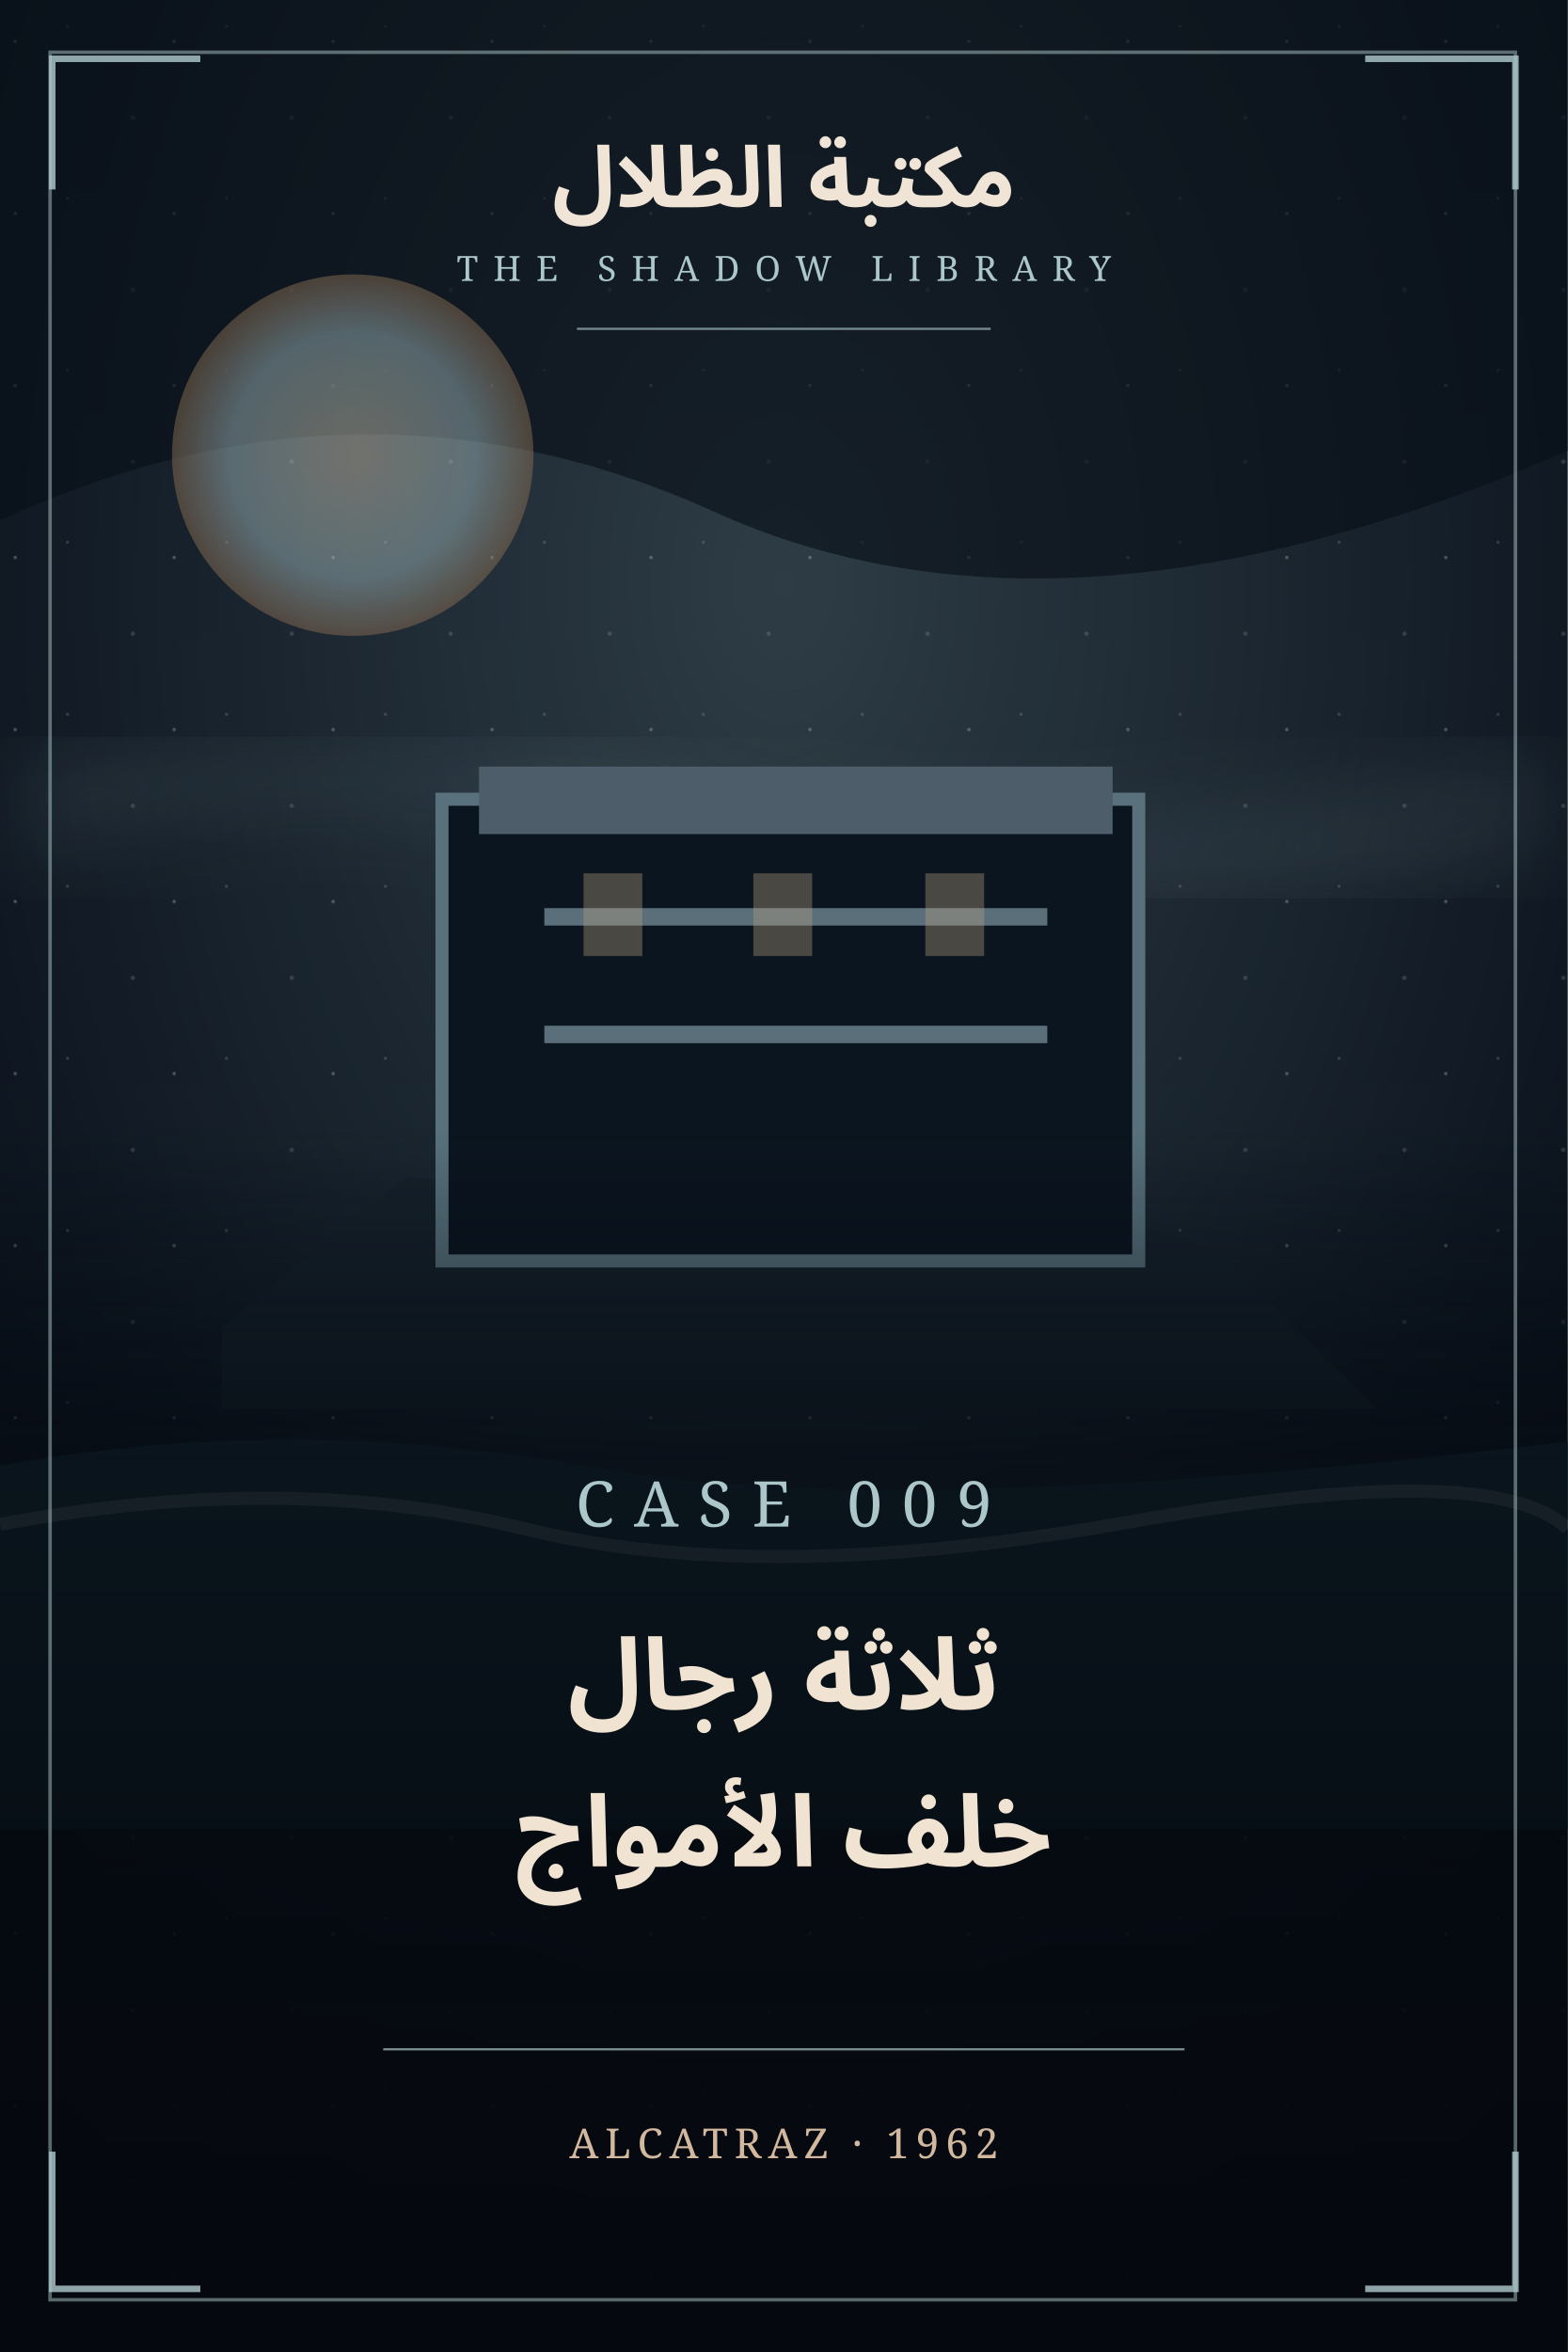
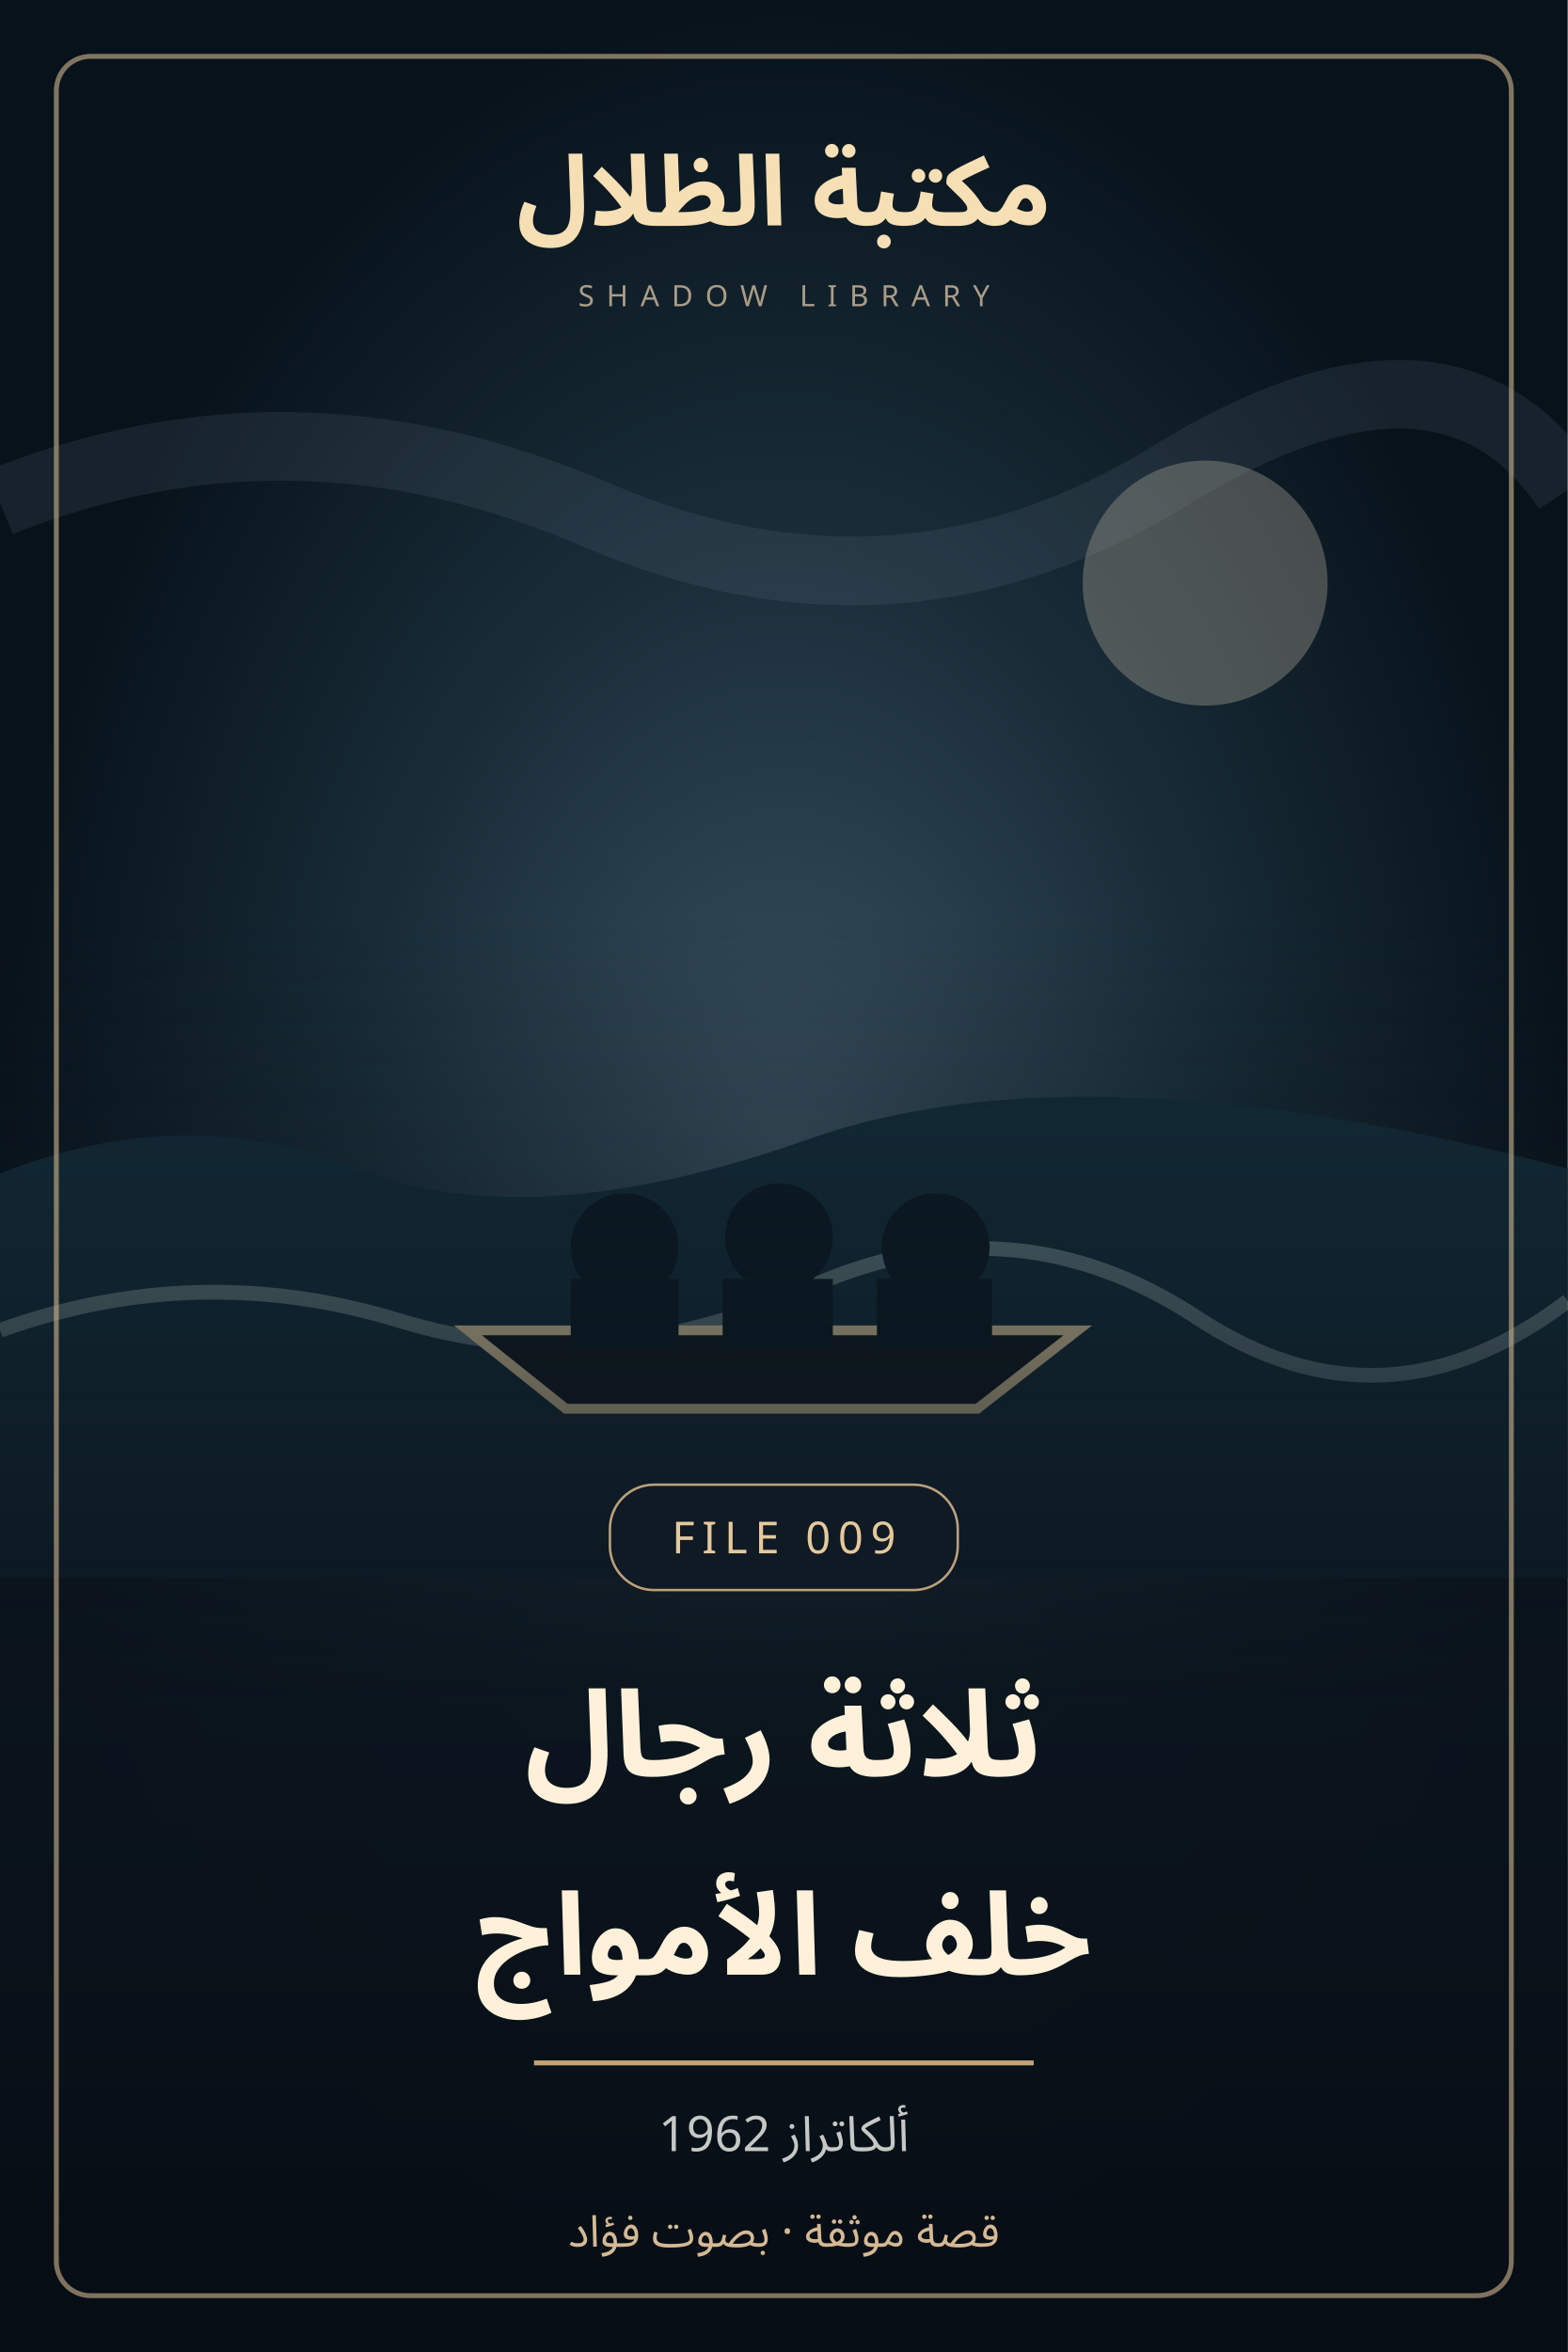
- <svg xmlns="http://www.w3.org/2000/svg" width="720" height="1080" viewBox="0 0 720 1080" role="img" aria-label="ثلاثة رجال خلف الأمواج">
+ <svg xmlns="http://www.w3.org/2000/svg" width="640" height="960" viewBox="0 0 640 960" role="img" aria-label="ثلاثة رجال خلف الأمواج">
  <defs>
-     <radialGradient id="sky" cx=".5" cy=".25" r=".8">
-       <stop stop-color="#31414a" />
-       <stop offset=".65" stop-color="#101923" />
-       <stop offset="1" stop-color="#070b12" />
+     <radialGradient id="bg">
+       <stop stop-color="#3b5260" />
+       <stop offset=".55" stop-color="#182c38" />
+       <stop offset="1" stop-color="#08121b" />
    </radialGradient>
-     <linearGradient id="vignette" x1="0" y1="0" x2="0" y2="1">
-       <stop stop-color="#000610" stop-opacity=".08" />
-       <stop offset=".48" stop-color="#000610" stop-opacity=".06" />
-       <stop offset=".62" stop-color="#050a11" stop-opacity=".75" />
-       <stop offset="1" stop-color="#05080e" />
+     <linearGradient id="fade" x1="0" y1="0" x2="0" y2="1">
+       <stop stop-color="#0b141d" stop-opacity="0" />
+       <stop offset=".55" stop-color="#0b141d" stop-opacity=".94" />
+       <stop offset="1" stop-color="#060d14" />
    </linearGradient>
-     <radialGradient id="moon">
-       <stop stop-color="#ded1b8" />
-       <stop offset=".68" stop-color="#acc7ca" />
-       <stop offset="1" stop-color="#987859" />
-     </radialGradient>
-     <pattern id="grain" width="73" height="79" patternUnits="userSpaceOnUse">
-       <circle cx="7" cy="19" r=".8" fill="#ffffff" opacity=".25" />
-       <circle cx="61" cy="54" r="1" fill="#ffffff" opacity=".15" />
-       <circle cx="31" cy="12" r=".7" fill="#ffffff" opacity=".17" />
-     </pattern>
-     <filter id="blur">
-       <feGaussianBlur stdDeviation="21" />
-     </filter>
  </defs>
-   <rect width="720" height="1080" fill="url(#sky)" />
-   <rect width="720" height="1080" fill="url(#grain)" />
-   <path d="M0 239Q167 162 328 235T720 207V0H0Z" fill="#081017" opacity=".64" />
-   <circle cx="162" cy="209" r="83" fill="url(#moon)" opacity=".48" />
-   <path d="M0 376Q159 313 296 377T720 364" fill="none" stroke="#acc7ca" stroke-width="43" opacity=".12" filter="url(#blur)" />
-   <path d="M0 673Q133 649 273 674T720 662V840H0Z" fill="#17313c" />
-   <path d="M102 609L187 540L304 556L420 527L559 574L632 647H102Z" fill="#17232c" />
-   <path d="M203 539V367h320v212H203Z" fill="#0c1620" stroke="#5e7984" stroke-width="6" />
-   <path d="M220 352h291v31H220Z" fill="#526470" />
-   <path d="M250 421h231m-231 54h231" stroke="#607681" stroke-width="8" />
-   <g fill="#c5b08a" opacity=".36">
-     <rect x="268" y="401" width="27" height="38" />
-     <rect x="346" y="401" width="27" height="38" />
-     <rect x="425" y="401" width="27" height="38" />
+   <rect width="640" height="960" fill="url(#bg)" />
+   <circle cx="492" cy="238" r="50" fill="#e1d4b8" opacity=".28" />
+   <path d="M0 205Q120 157 243 210T478 194T640 200" stroke="#899da8" stroke-width="28" opacity=".12" fill="none" />
+   <path d="M0 479Q75 449 146 477T330 465T640 477V644H0Z" fill="#132d39" />
+   <path d="M0 543Q81 514 163 539T329 526T489 538T640 531" stroke="#b1c3c4" opacity=".45" fill="none" stroke-width="6" />
+   <path d="M191 543H440L399 575H231Z" fill="#101920" stroke="#dcc99d" stroke-width="4" />
+   <g fill="#0b1a23">
+     <circle cx="255" cy="509" r="22" />
+     <path d="M233 522h44v28h-44z" />
+     <circle cx="318" cy="505" r="22" />
+     <path d="M295 522h45v28h-45z" />
+     <circle cx="382" cy="509" r="22" />
+     <path d="M358 522h47v28h-47z" />
  </g>
-   <path d="M0 700Q132 675 241 702T518 699T720 702" fill="none" stroke="#abbabc" stroke-width="6" opacity=".36" />
-   <rect x="0" y="0" width="720" height="1080" fill="url(#vignette)" />
-   <path d="M24 87V27H92M627 27H696V87M24 988v63h68m535 0h69v-63" fill="none" stroke="#acc7ca" stroke-width="3" opacity=".82" />
-   <rect x="23" y="24" width="673" height="1032" fill="none" stroke="#acc7ca" stroke-width="1.6" opacity=".5" />
-   <text x="360" y="95" font-size="39" font-family="Tahoma,'Noto Sans Arabic',sans-serif" font-weight="700" text-anchor="middle" direction="rtl" fill="#efe4d5">مكتبة الظلال</text>
-   <text x="360" y="129" font-size="16" text-anchor="middle" font-family="serif" letter-spacing="7" fill="#acc7ca">THE SHADOW LIBRARY</text>
-   <line x1="265" y1="151" x2="455" y2="151" stroke="#acc7ca" opacity=".65" />
-   <text x="360" y="701" text-anchor="middle" font-family="serif" font-size="29" letter-spacing="9" fill="#acc7ca">CASE 009</text>
-   <text x="360" y="785" font-family="Tahoma,'Noto Sans Arabic',sans-serif" font-size="46" font-weight="800" text-anchor="middle" direction="rtl" fill="#f1e3d1">ثلاثة رجال</text>
-   <text x="360" y="857" font-family="Tahoma,'Noto Sans Arabic',sans-serif" font-size="46" font-weight="800" text-anchor="middle" direction="rtl" fill="#f1e3d1">خلف الأمواج</text>
-   <line x1="176" x2="544" y1="941" y2="941" stroke="#acc7ca" opacity=".7" />
-   <text x="360" y="991" font-family="serif" font-size="19" text-anchor="middle" letter-spacing="3" fill="#d2b89e">ALCATRAZ · 1962</text>
+   <rect x="0" y="375" width="640" height="585" fill="url(#fade)" />
+   <rect x="23" y="23" width="594" height="914" rx="14" stroke="#cbb08b" stroke-opacity=".62" stroke-width="2" fill="none" />
+   <text x="320" y="92" text-anchor="middle" font-size="40" font-weight="bold" font-family="Noto Sans Arabic,Tahoma,sans-serif" fill="#f6dfb5" direction="rtl">مكتبة الظلال</text>
+   <text x="320" y="125" text-anchor="middle" font-size="12" letter-spacing="5" font-family="sans-serif" fill="#aa9c86">SHADOW LIBRARY</text>
+   <rect x="249" y="606" rx="18" width="142" height="43" stroke="#bca17c" fill="#0f1a24" />
+   <text x="320" y="634" font-family="sans-serif" font-size="18" letter-spacing="3" fill="#e5c99d" text-anchor="middle">FILE 009</text>
+   <text x="320" y="725" font-size="49" font-family="Noto Sans Arabic,Tahoma,sans-serif" font-weight="bold" text-anchor="middle" direction="rtl" fill="#fff1d9">ثلاثة رجال</text>
+   <text x="320" y="806" font-size="47" font-family="Noto Sans Arabic,Tahoma,sans-serif" font-weight="bold" text-anchor="middle" direction="rtl" fill="#fff1d9">خلف الأمواج</text>
+   <line x1="218" y1="842" x2="422" y2="842" stroke="#c4a377" stroke-width="2" />
+   <text x="320" y="878" text-anchor="middle" font-size="20" font-family="Noto Sans Arabic,Tahoma,sans-serif" direction="rtl" fill="#c6c8c5">ألكاتراز 1962</text>
+   <text x="320" y="917" text-anchor="middle" font-size="18" font-family="Noto Sans Arabic,Tahoma,sans-serif" direction="rtl" fill="#d4b994">قصة موثقة · بصوت فؤاد</text>
</svg>
